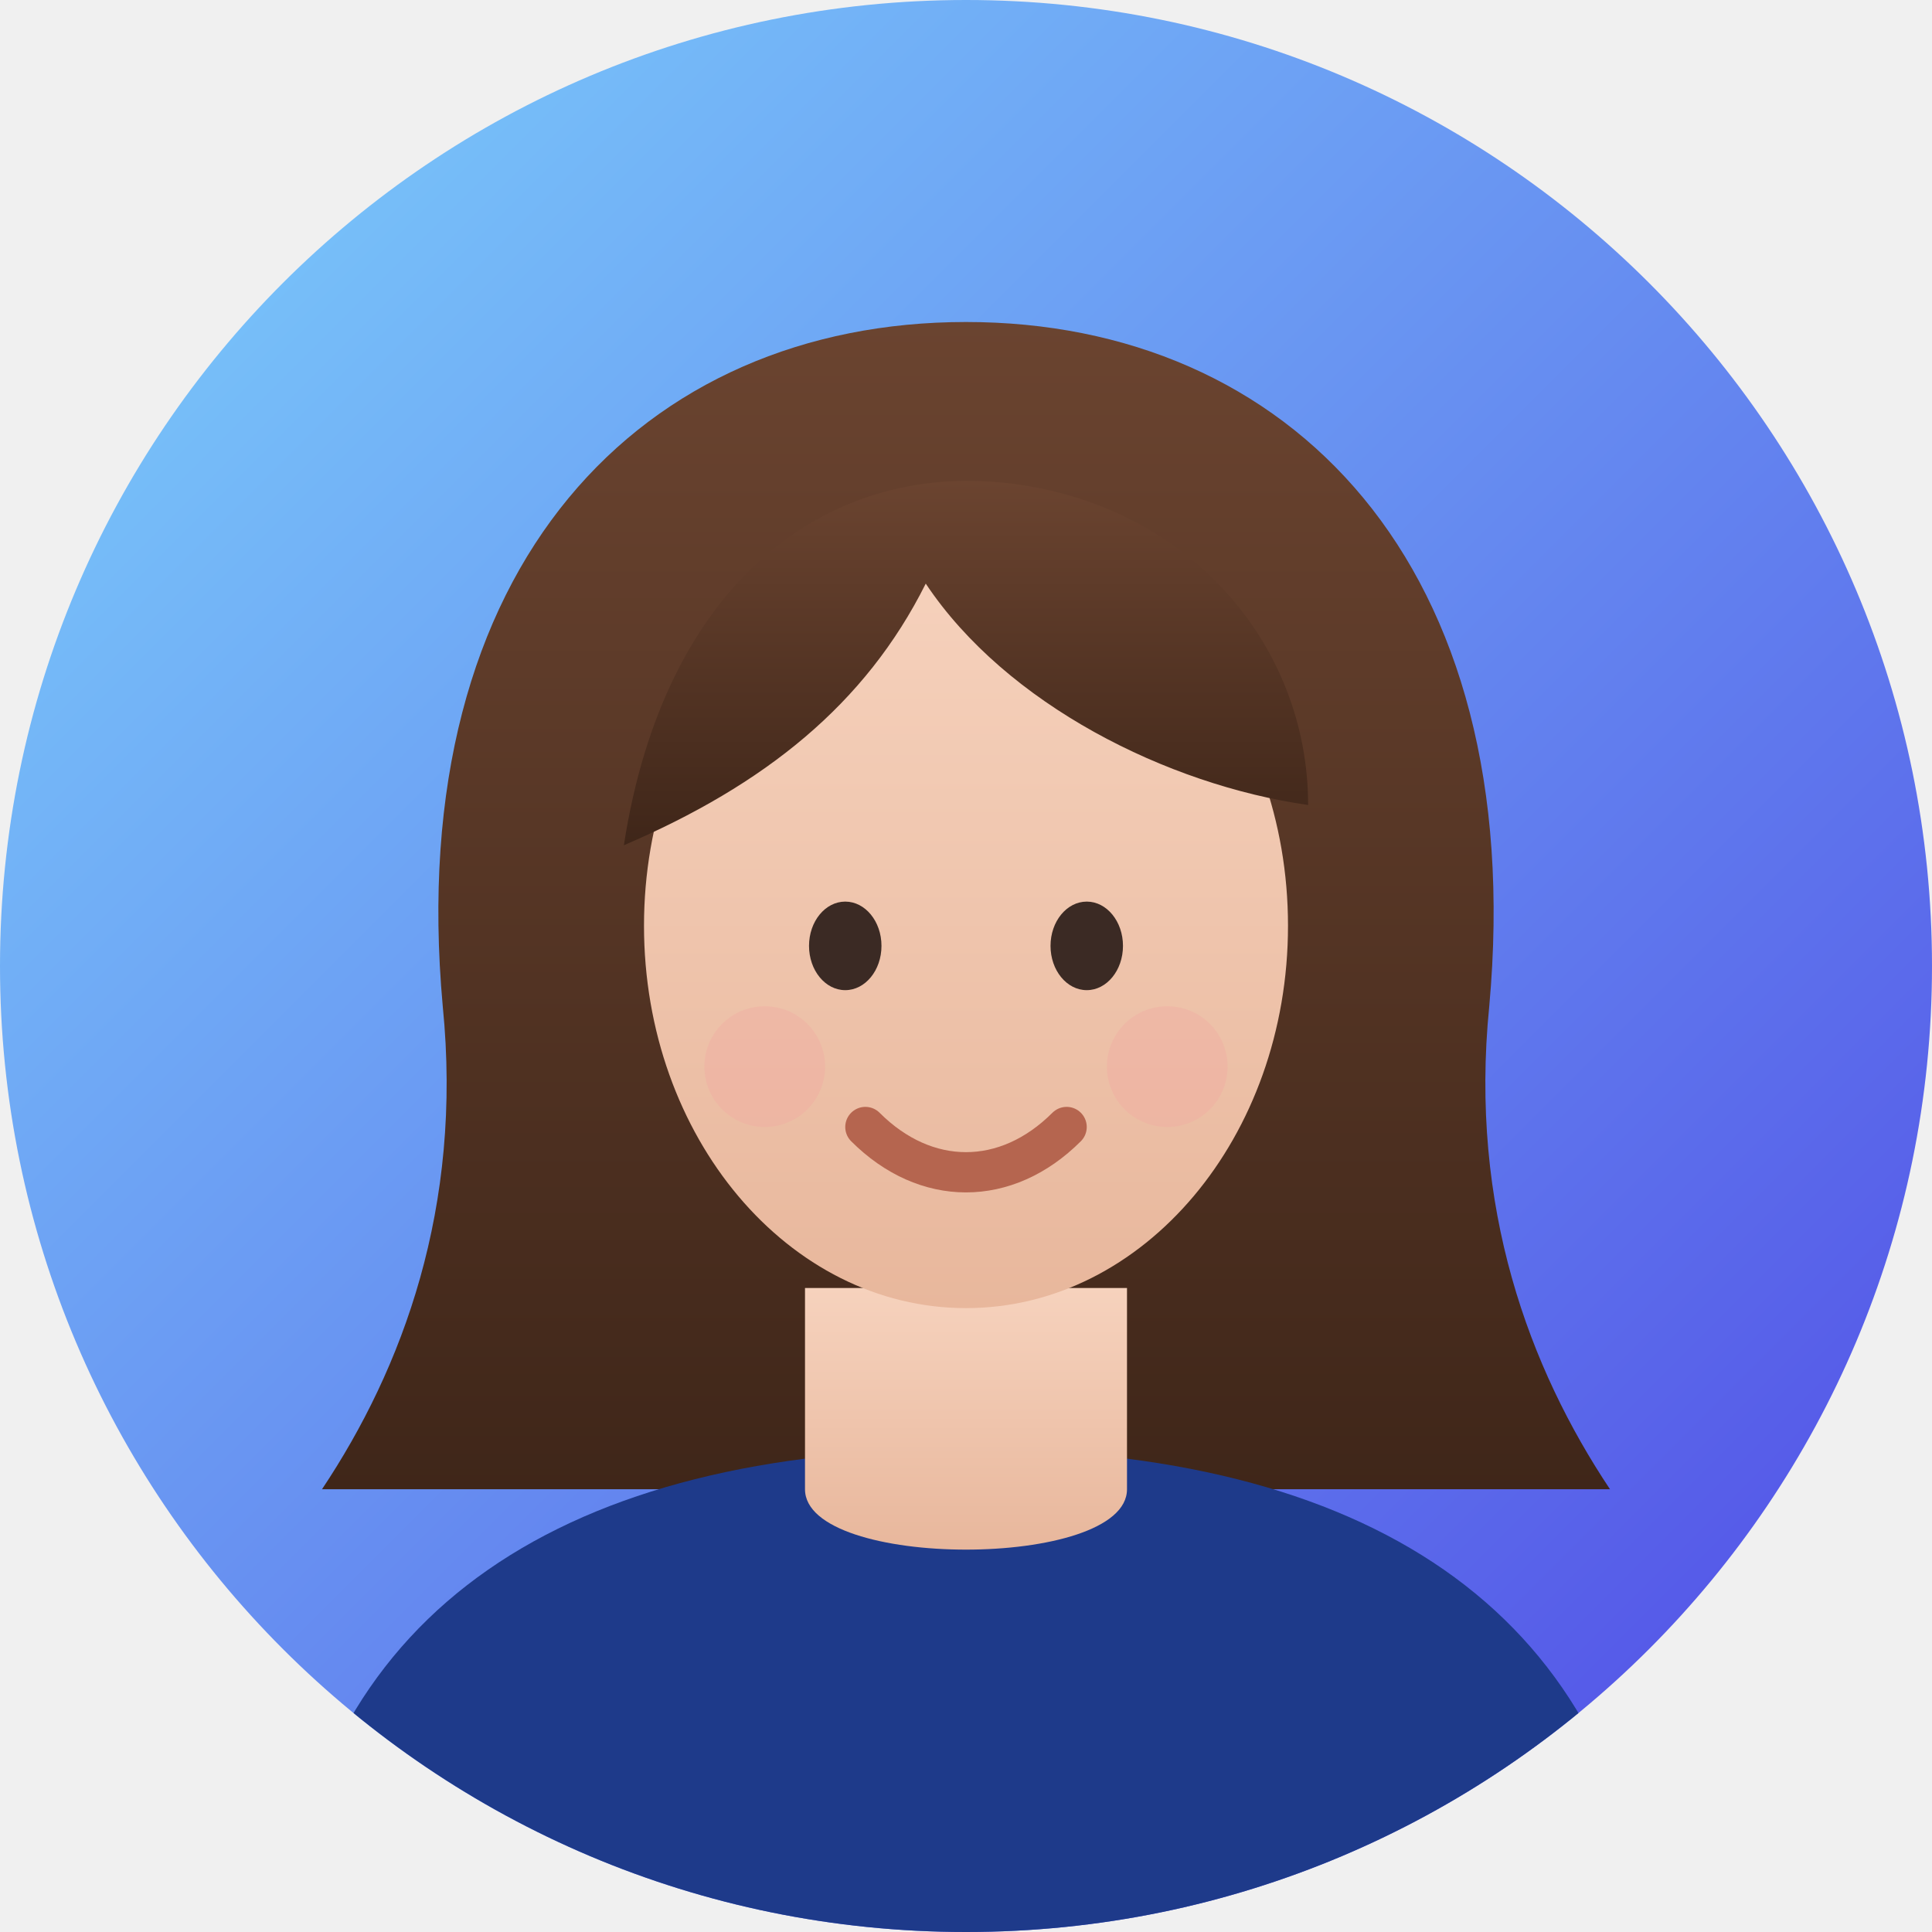
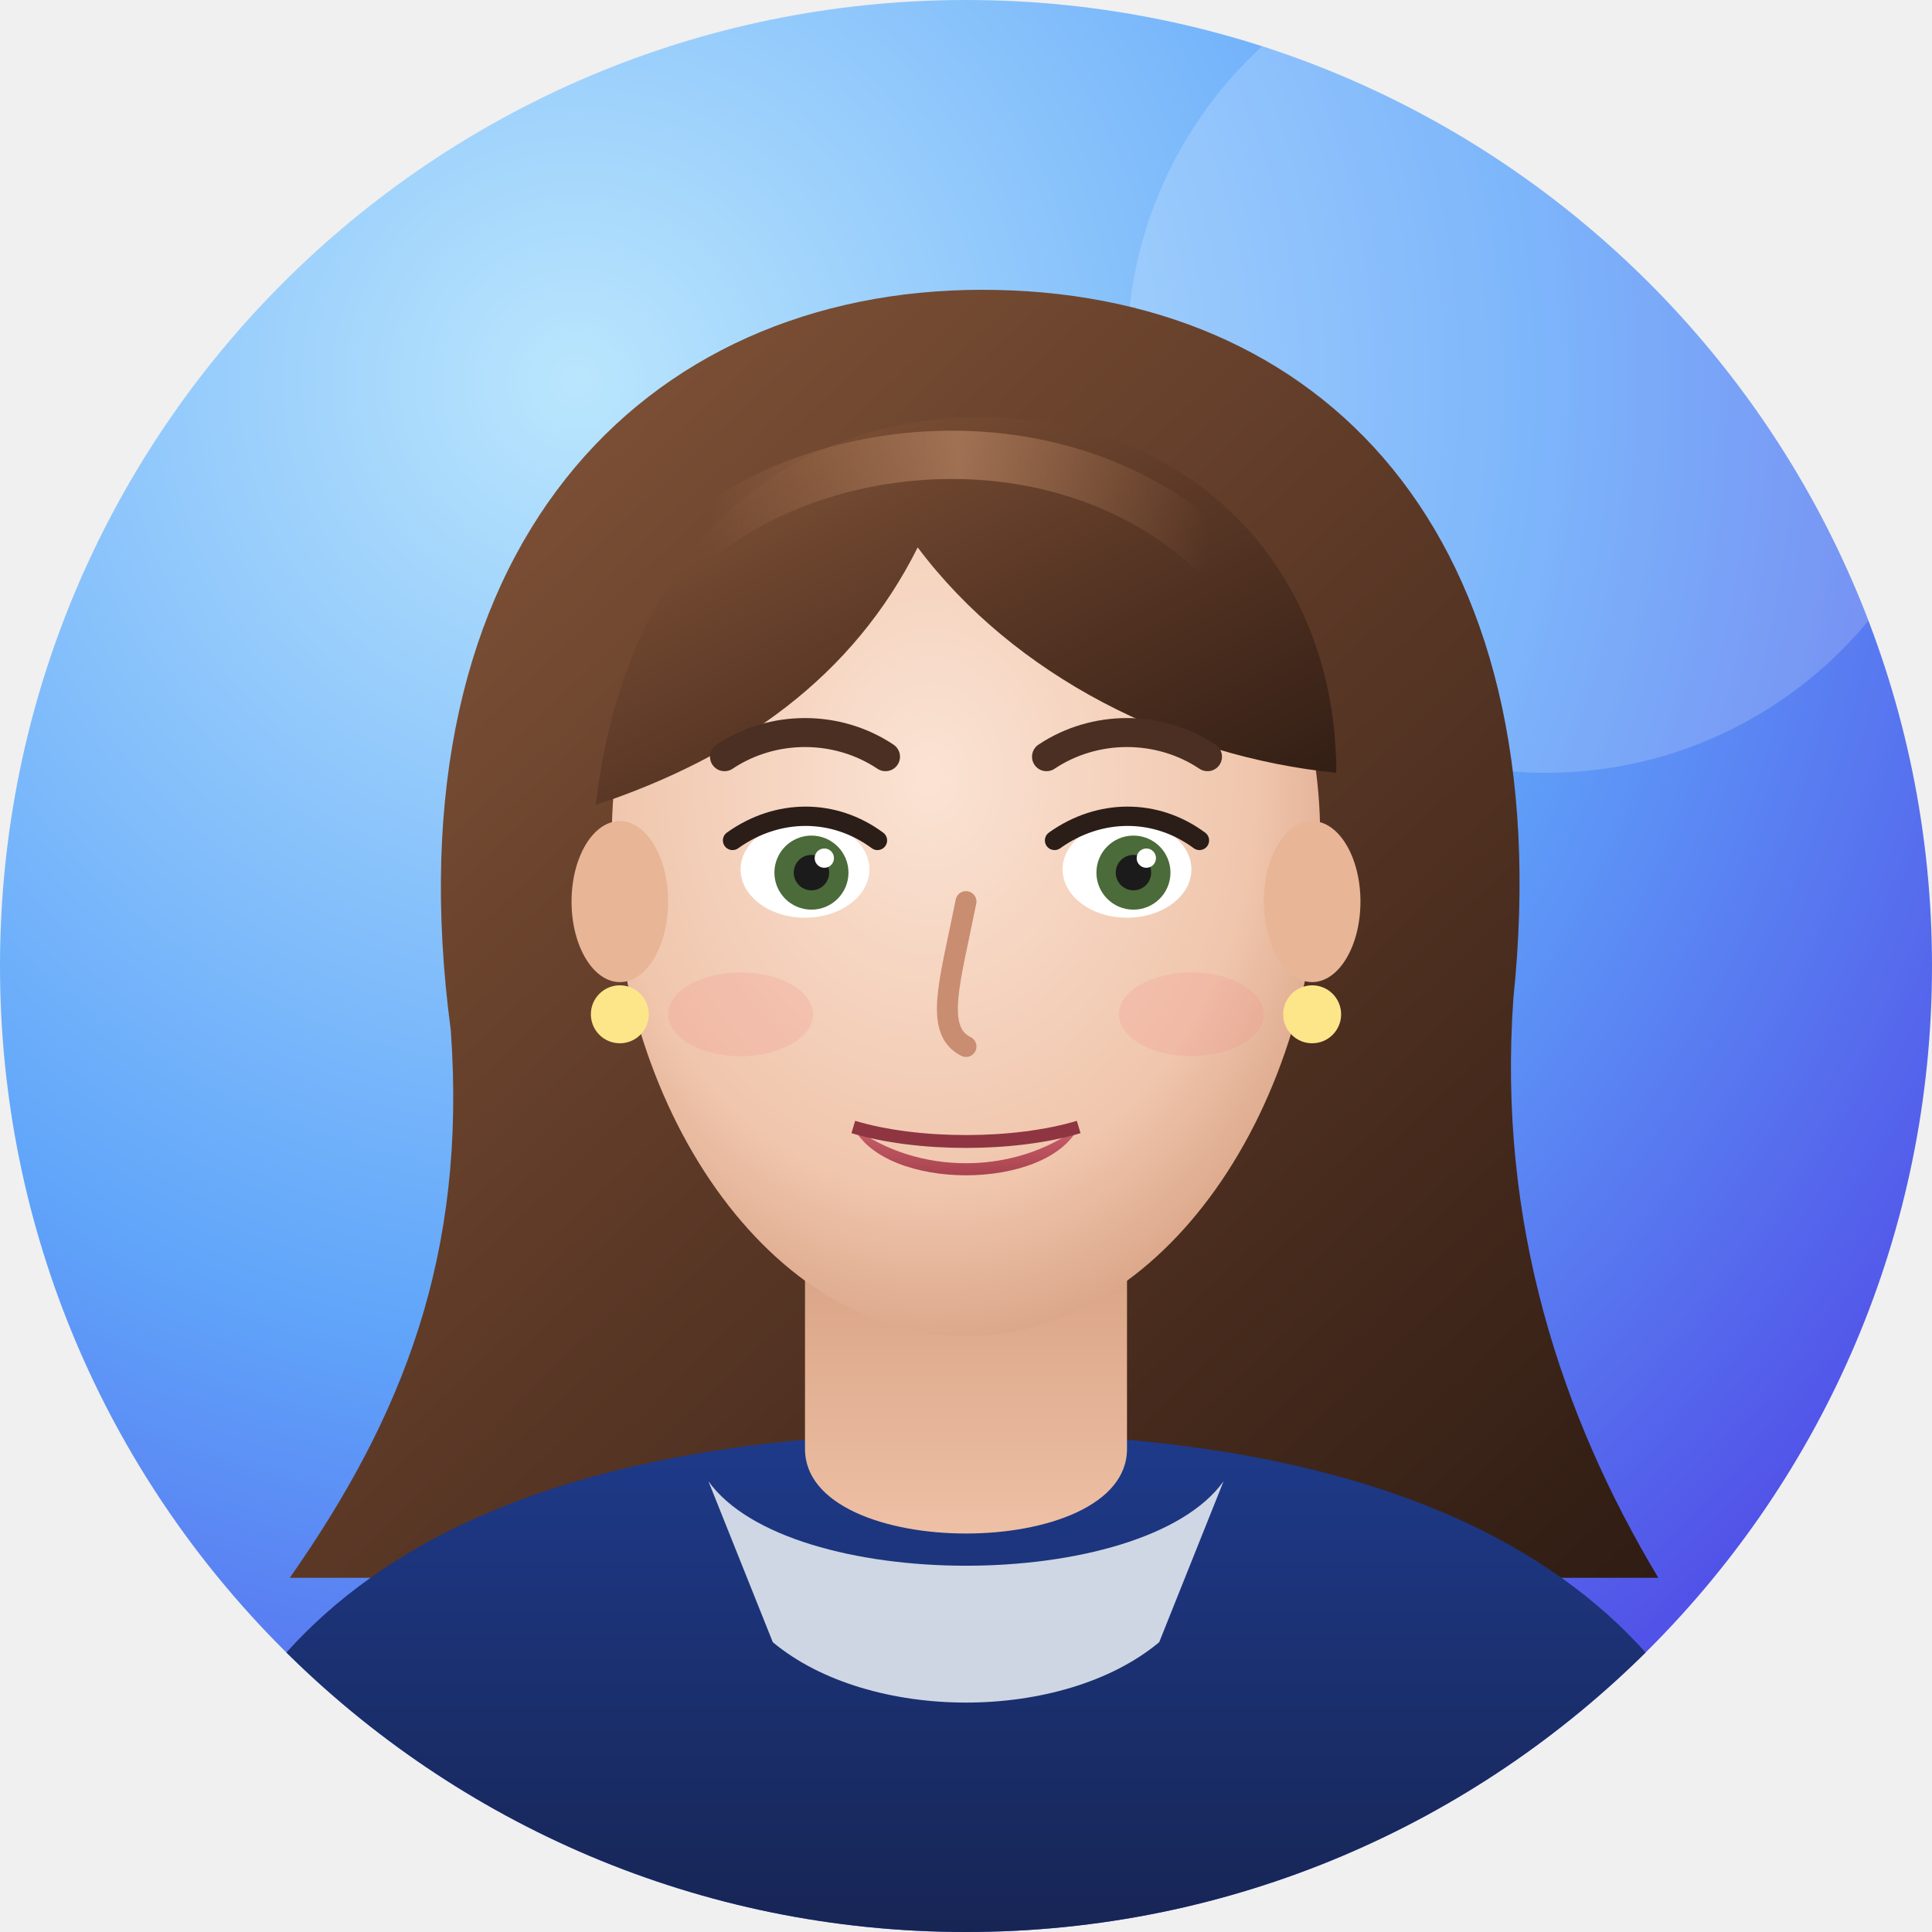
- <svg xmlns="http://www.w3.org/2000/svg" viewBox="0 0 96 96" role="img" aria-label="RentUK assistant">
+ <svg xmlns="http://www.w3.org/2000/svg" viewBox="0 0 120 120" role="img" aria-label="RentUK assistant (AI)">
  <defs>
-     <linearGradient id="bg" x1="0" y1="0" x2="1" y2="1">
-       <stop offset="0" stop-color="#7dd3fc" />
+     <radialGradient id="bg" cx="30%" cy="20%" r="90%">
+       <stop offset="0" stop-color="#bae6fd" />
+       <stop offset=".55" stop-color="#60a5fa" />
      <stop offset="1" stop-color="#4f46e5" />
+     </radialGradient>
+     <radialGradient id="skin" cx="45%" cy="38%" r="65%">
+       <stop offset="0" stop-color="#fbe3d4" />
+       <stop offset=".7" stop-color="#f0c6ad" />
+       <stop offset="1" stop-color="#d9a385" />
+     </radialGradient>
+     <linearGradient id="neck" x1="0" y1="0" x2="0" y2="1">
+       <stop offset="0" stop-color="#d9a385" />
+       <stop offset="1" stop-color="#eec0a5" />
    </linearGradient>
-     <linearGradient id="skin" x1="0" y1="0" x2="0" y2="1">
-       <stop offset="0" stop-color="#f6d2bd" />
-       <stop offset="1" stop-color="#e8b79c" />
+     <linearGradient id="hair" x1="0" y1="0" x2="1" y2="1">
+       <stop offset="0" stop-color="#8a5a3c" />
+       <stop offset=".5" stop-color="#5b3826" />
+       <stop offset="1" stop-color="#2f1c13" />
    </linearGradient>
-     <linearGradient id="hair" x1="0" y1="0" x2="0" y2="1">
-       <stop offset="0" stop-color="#6b4430" />
-       <stop offset="1" stop-color="#3f2619" />
+     <linearGradient id="hairHi" x1="0" y1="0" x2="1" y2="0">
+       <stop offset="0" stop-color="#c08a62" stop-opacity="0" />
+       <stop offset=".5" stop-color="#c99470" stop-opacity=".55" />
+       <stop offset="1" stop-color="#c08a62" stop-opacity="0" />
+     </linearGradient>
+     <linearGradient id="top" x1="0" y1="0" x2="0" y2="1">
+       <stop offset="0" stop-color="#1e3a8a" />
+       <stop offset="1" stop-color="#172554" />
+     </linearGradient>
+     <linearGradient id="lip" x1="0" y1="0" x2="0" y2="1">
+       <stop offset="0" stop-color="#c9606a" />
+       <stop offset="1" stop-color="#a8434f" />
    </linearGradient>
    <clipPath id="c">
-       <circle cx="48" cy="48" r="48" />
+       <circle cx="60" cy="60" r="60" />
    </clipPath>
  </defs>
  <g clip-path="url(#c)">
-     <rect width="96" height="96" fill="url(#bg)" />
-     <path d="M22 50c-2-22 10-34 26-34s28 12 26 34c-1 10 2 18 6 24H16c4-6 7-14 6-24z" fill="url(#hair)" />
-     <path d="M14 96c2-16 14-24 34-24s32 8 34 24z" fill="#1e3a8a" />
-     <path d="M40 64h16v10c0 4-16 4-16 0z" fill="url(#skin)" />
-     <ellipse cx="48" cy="46" rx="16" ry="19" fill="url(#skin)" />
-     <path d="M31 42c2-13 10-19 19-18 9 1 15 8 15 16-7-1-15-5-19-11-3 6-8 10-15 13z" fill="url(#hair)" />
-     <ellipse cx="42" cy="47" rx="1.8" ry="2.2" fill="#3b2a24" />
-     <ellipse cx="54" cy="47" rx="1.8" ry="2.2" fill="#3b2a24" />
-     <path d="M43 56c3 3 7 3 10 0" stroke="#b5654f" stroke-width="2" fill="none" stroke-linecap="round" />
-     <circle cx="38" cy="53" r="3" fill="#f2a7a0" opacity=".35" />
-     <circle cx="58" cy="53" r="3" fill="#f2a7a0" opacity=".35" />
+     <rect width="120" height="120" fill="url(#bg)" />
+     <circle cx="96" cy="22" r="26" fill="#fff" opacity=".18" />
+     <path d="M28 64c-4-30 12-46 33-46s36 15 33 44c-1 14 3 26 9 36H18c7-10 11-20 10-34z" fill="url(#hair)" />
+     <path d="M10 120c3-20 19-31 50-31s47 11 50 31z" fill="url(#top)" />
+     <path d="M44 92c5 7 27 7 32 0l-4 10c-6 5-18 5-24 0z" fill="#e2e8f0" opacity=".9" />
+     <path d="M50 78h20v12c0 7-20 7-20 0z" fill="url(#neck)" />
+     <path d="M38 52c0-15 10-25 22-25s22 10 22 25c0 17-10 31-22 31S38 69 38 52z" fill="url(#skin)" />
+     <ellipse cx="38.5" cy="56" rx="3" ry="5" fill="#e8b597" />
+     <ellipse cx="81.5" cy="56" rx="3" ry="5" fill="#e8b597" />
+     <circle cx="38.5" cy="63" r="1.8" fill="#fde68a" />
+     <circle cx="81.5" cy="63" r="1.8" fill="#fde68a" />
+     <path d="M37 50c2-17 13-25 26-24 12 1 20 10 20 22-10-1-20-6-26-14-4 8-11 13-20 16z" fill="url(#hair)" />
+     <path d="M44 33c8-6 22-7 31 1" stroke="url(#hairHi)" stroke-width="3" fill="none" stroke-linecap="round" />
+     <path d="M45 47c3-2 7-2 10 0M65 47c3-2 7-2 10 0" stroke="#4a2f22" stroke-width="1.8" fill="none" stroke-linecap="round" />
+     <ellipse cx="50" cy="54" rx="4" ry="3" fill="#fff" />
+     <ellipse cx="70" cy="54" rx="4" ry="3" fill="#fff" />
+     <circle cx="50.4" cy="54.2" r="2.3" fill="#4b6b3a" />
+     <circle cx="70.4" cy="54.2" r="2.3" fill="#4b6b3a" />
+     <circle cx="50.4" cy="54.2" r="1.1" fill="#1b1b1b" />
+     <circle cx="70.4" cy="54.2" r="1.1" fill="#1b1b1b" />
+     <circle cx="51.2" cy="53.3" r=".6" fill="#fff" />
+     <circle cx="71.2" cy="53.3" r=".6" fill="#fff" />
+     <path d="M45.5 52.2c2.8-2 6.3-2 9 0M65.5 52.2c2.8-2 6.3-2 9 0" stroke="#2b1d17" stroke-width="1.2" fill="none" stroke-linecap="round" />
+     <path d="M60 56c-1 5-2 8 0 9" stroke="#c98d72" stroke-width="1.3" fill="none" stroke-linecap="round" />
+     <ellipse cx="46" cy="63" rx="4.5" ry="2.6" fill="#f08f8a" opacity=".22" />
+     <ellipse cx="74" cy="63" rx="4.5" ry="2.6" fill="#f08f8a" opacity=".22" />
+     <path d="M53 70c4 3 10 3 14 0-2 4-12 4-14 0z" fill="url(#lip)" />
+     <path d="M53 70c4 1.2 10 1.2 14 0" stroke="#8f3542" stroke-width=".8" fill="none" />
  </g>
</svg>
